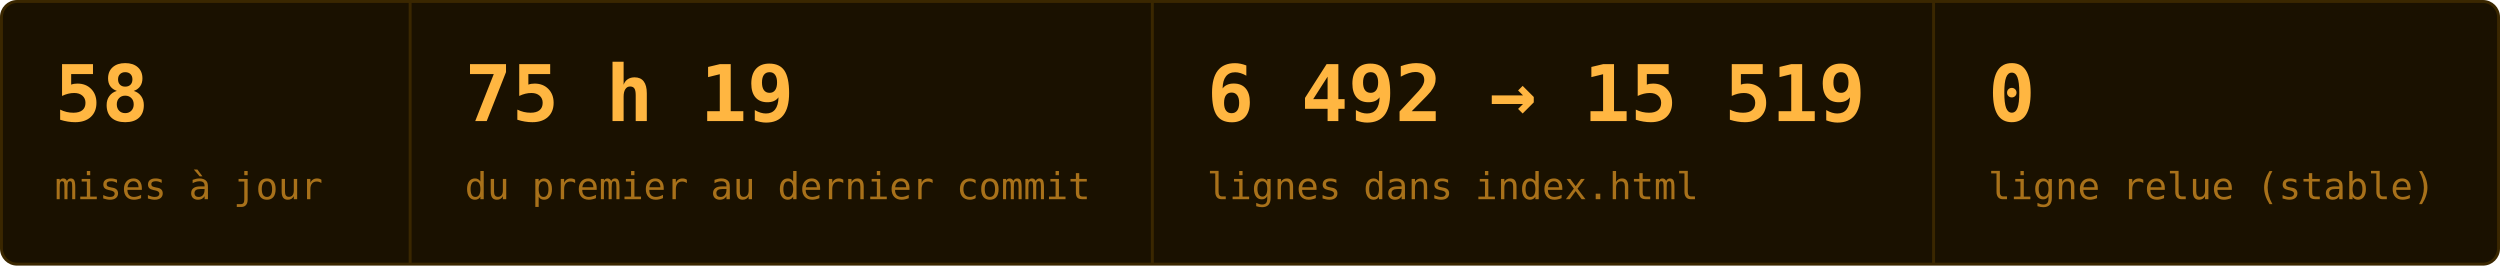
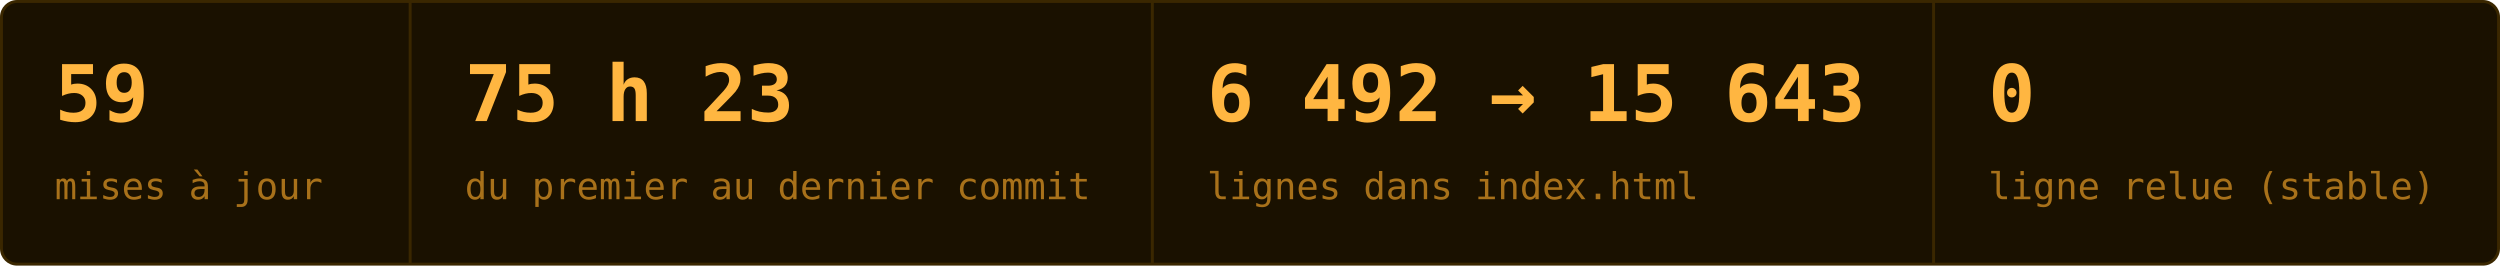
- <svg xmlns="http://www.w3.org/2000/svg" width="1280" height="136" viewBox="0 0 1280 136" role="img" aria-label="En chiffres : 58 mises à jour, 75 h 19 du premier au dernier commit, 6 492 → 15 519 lignes dans index.html, 0 ligne relue (stable)">
+ <svg xmlns="http://www.w3.org/2000/svg" width="1280" height="136" viewBox="0 0 1280 136" role="img" aria-label="En chiffres : 59 mises à jour, 75 h 23 du premier au dernier commit, 6 492 → 15 643 lignes dans index.html, 0 ligne relue (stable)">
  <rect x=".75" y=".75" width="1278.5" height="134.5" rx="8" fill="#1a1100" stroke="#3a2700" stroke-width="1.5" />
-   <text x="28.0" y="62" font-family="'JetBrains Mono', 'Cascadia Mono', Consolas, Menlo, 'DejaVu Sans Mono', monospace" font-size="40" font-weight="700" fill="#ffb641">58</text>
+   <text x="28.0" y="62" font-family="'JetBrains Mono', 'Cascadia Mono', Consolas, Menlo, 'DejaVu Sans Mono', monospace" font-size="40" font-weight="700" fill="#ffb641">59</text>
  <text x="28.0" y="102" font-family="'JetBrains Mono', 'Cascadia Mono', Consolas, Menlo, 'DejaVu Sans Mono', monospace" font-size="19" fill="#a8711a">mises à jour</text>
  <line x1="210.0" y1="1" x2="210.0" y2="135" stroke="#3a2700" stroke-width="1.5" />
-   <text x="238.0" y="62" font-family="'JetBrains Mono', 'Cascadia Mono', Consolas, Menlo, 'DejaVu Sans Mono', monospace" font-size="40" font-weight="700" fill="#ffb641">75 h 19</text>
+   <text x="238.0" y="62" font-family="'JetBrains Mono', 'Cascadia Mono', Consolas, Menlo, 'DejaVu Sans Mono', monospace" font-size="40" font-weight="700" fill="#ffb641">75 h 23</text>
  <text x="238.0" y="102" font-family="'JetBrains Mono', 'Cascadia Mono', Consolas, Menlo, 'DejaVu Sans Mono', monospace" font-size="19" fill="#a8711a">du premier au dernier commit</text>
  <line x1="590.0" y1="1" x2="590.0" y2="135" stroke="#3a2700" stroke-width="1.5" />
-   <text x="618.0" y="62" font-family="'JetBrains Mono', 'Cascadia Mono', Consolas, Menlo, 'DejaVu Sans Mono', monospace" font-size="40" font-weight="700" fill="#ffb641">6 492 → 15 519</text>
+   <text x="618.0" y="62" font-family="'JetBrains Mono', 'Cascadia Mono', Consolas, Menlo, 'DejaVu Sans Mono', monospace" font-size="40" font-weight="700" fill="#ffb641">6 492 → 15 643</text>
  <text x="618.0" y="102" font-family="'JetBrains Mono', 'Cascadia Mono', Consolas, Menlo, 'DejaVu Sans Mono', monospace" font-size="19" fill="#a8711a">lignes dans index.html</text>
  <line x1="990.0" y1="1" x2="990.0" y2="135" stroke="#3a2700" stroke-width="1.5" />
  <text x="1018.0" y="62" font-family="'JetBrains Mono', 'Cascadia Mono', Consolas, Menlo, 'DejaVu Sans Mono', monospace" font-size="40" font-weight="700" fill="#ffb641">0</text>
  <text x="1018.0" y="102" font-family="'JetBrains Mono', 'Cascadia Mono', Consolas, Menlo, 'DejaVu Sans Mono', monospace" font-size="19" fill="#a8711a">ligne relue (stable)</text>
</svg>
